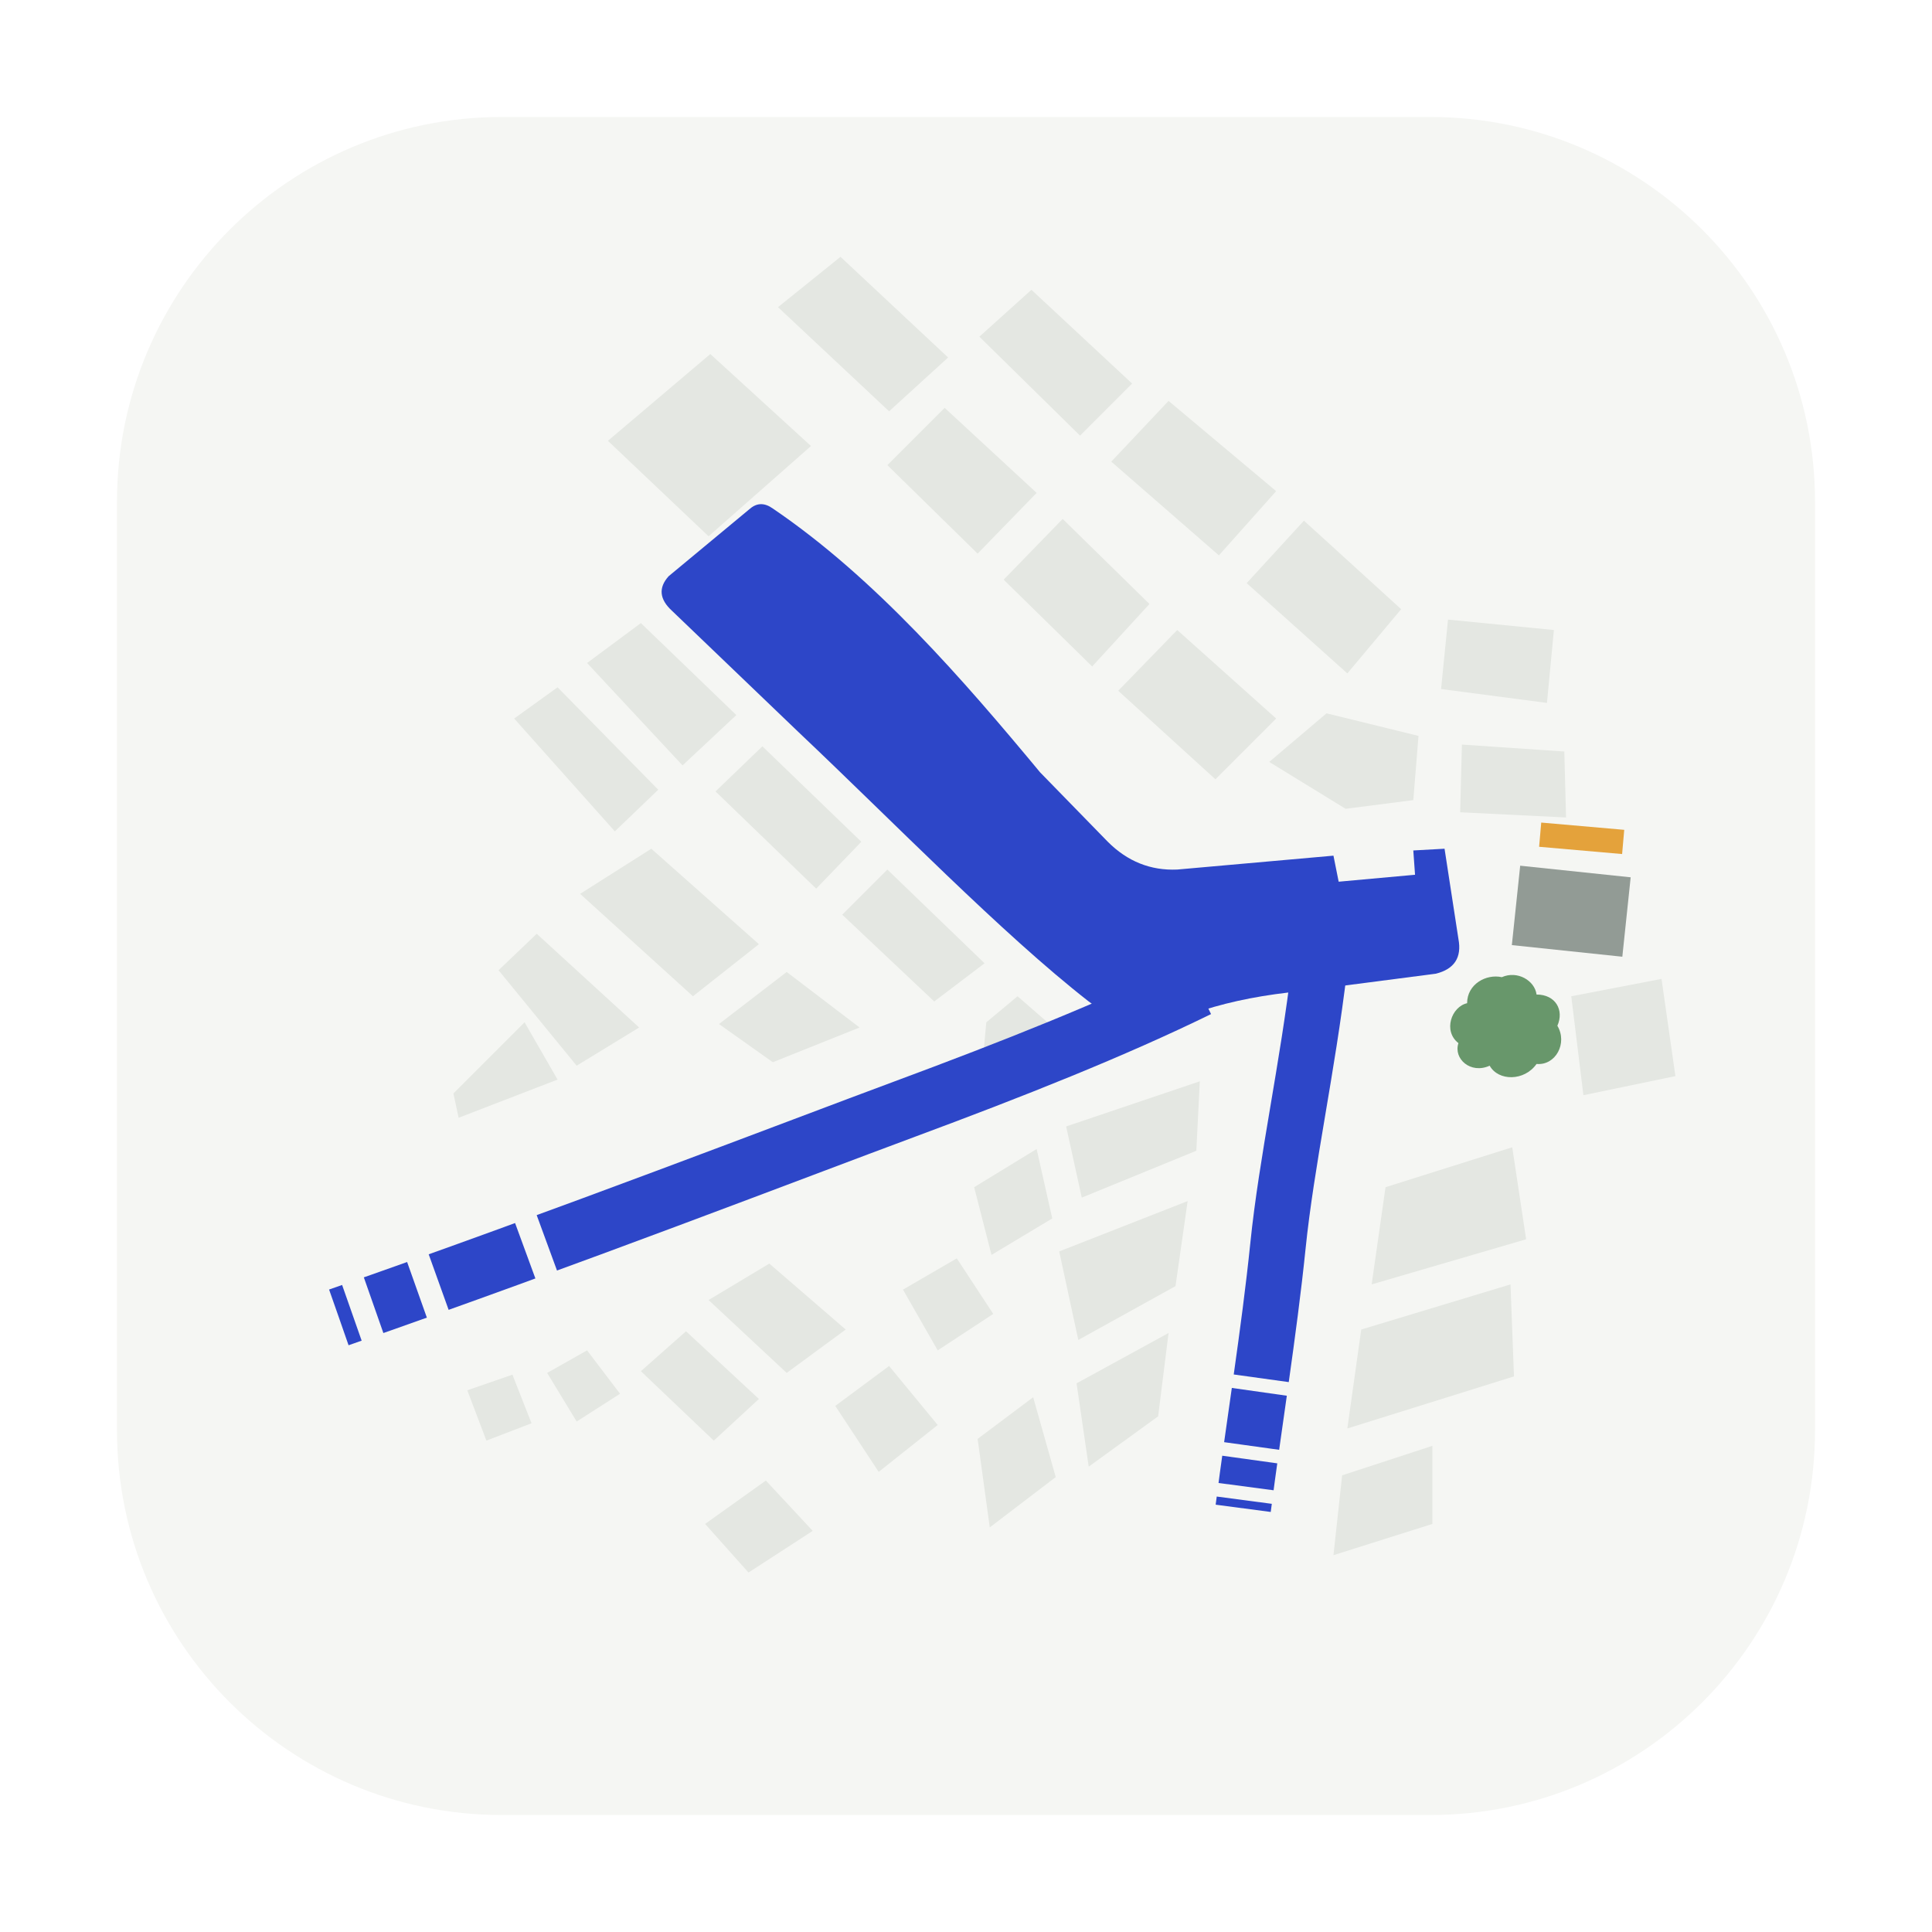
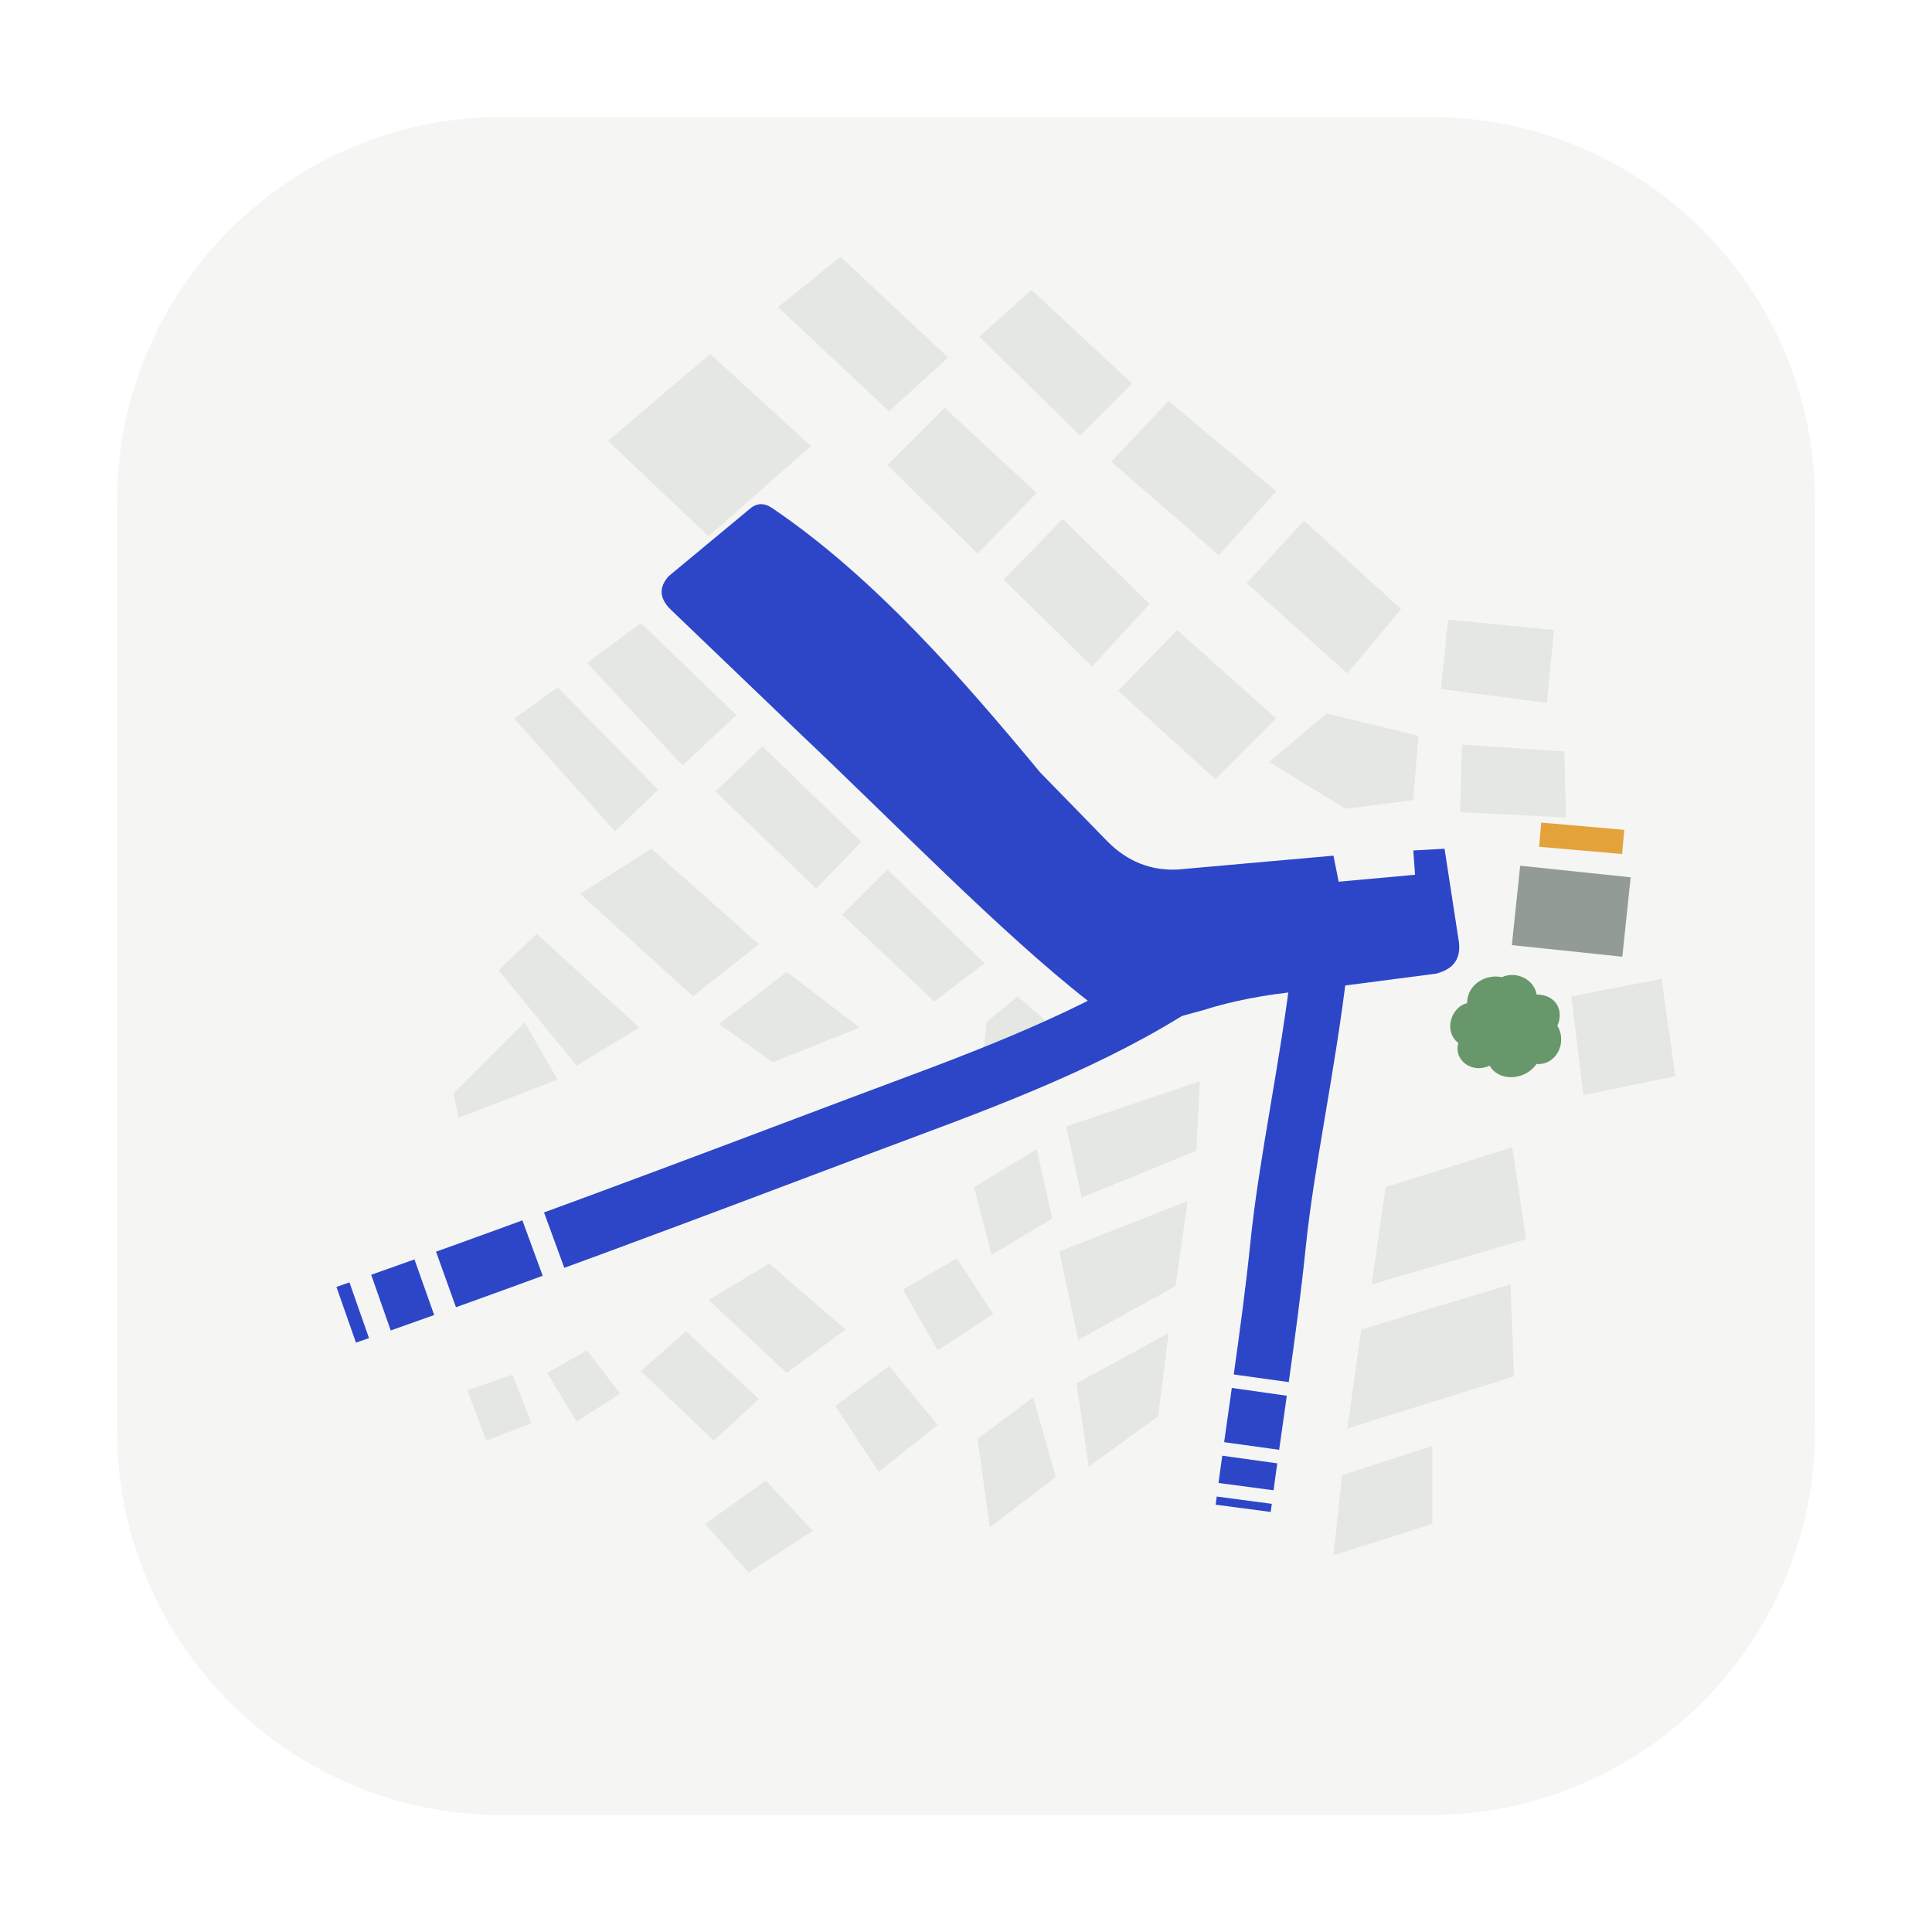
<svg xmlns="http://www.w3.org/2000/svg" width="1024" height="1024" viewBox="0 0 1024 1024">
  <rect x="62" y="62" width="900" height="900" rx="204" fill="#F5F6F3" />
  <g transform="translate(83 103) scale(.92)">
    <g fill="#E4E7E2">
      <path d="M260 142 319 92 377 145 318 197Z" />
      <path d="M358 65 394 36 456 94 422 125Z" />
      <path d="M421 156 454 123 507 172 473 207Z" />
      <path d="M488 222 522 187 572 236 539 272Z" />
      <path d="M554 286 588 251 645 302 610 337Z" />
      <path d="M474 82 504 55 562 109 532 139Z" />
      <path d="M550 154 583 119 645 171 612 208Z" />
      <path d="M628 224 661 188 717 239 686 276Z" />
      <path d="M641 327 674 299 727 312 724 349 685 354Z" />
      <path d="M744 245 805 251 801 293 740 285Z" />
      <path d="M752 317 811 321 812 359 751 356Z" />
      <path d="M815 462 867 452 875 508 822 519Z" />
      <path d="M708 572 781 549 789 602 700 628Z" />
      <path d="M694 654 780 628 782 681 686 711Z" />
      <path d="M683 738 735 721 735 766 678 784Z" />
      <path d="M248 270 279 247 334 300 303 329Z" />
      <path d="M206 302 231 284 289 343 264 367Z" />
      <path d="M322 344 349 318 406 373 380 400Z" />
      <path d="M395 415 421 389 477 443 448 465Z" />
      <path d="M478 477 496 462 519 482 476 499Z" />
      <path d="M244 403 285 377 347 432 309 462Z" />
      <path d="M324 478 363 448 405 480 355 500Z" />
      <path d="M197 447 219 426 278 480 242 502Z" />
      <path d="M171 518 212 477 231 510 174 532Z" />
      <path d="M524 537 601 511 599 551 533 578Z" />
      <path d="M471 572 507 550 516 590 481 611Z" />
      <path d="M520 609 594 580 587 629 531 660Z" />
      <path d="M430 631 461 613 482 645 450 666Z" />
      <path d="M530 685 583 656 577 704 537 733Z" />
      <path d="M473 717 505 693 518 739 480 768Z" />
      <path d="M318 637 353 616 397 654 363 679Z" />
      <path d="M279 678 305 655 347 694 321 718Z" />
      <path d="M391 698 422 675 450 709 416 736Z" />
      <path d="M225 679 248 666 267 691 242 707Z" />
      <path d="M179 689 205 680 216 708 190 718Z" />
      <path d="M316 766 351 741 378 770 341 794Z" />
    </g>
    <g stroke="#2D46C8" fill="none" stroke-linejoin="round" stroke-linecap="butt">
-       <path d="M600 457C551 481 493 504 431 527S237 601 105 647" stroke-width="34" stroke-dasharray="403.098 13.260 53.039 13.260 26.520 13.260 7.956" />
+       <path d="M600 447C551 481 493 504 431 527S237 601 105 647" stroke-width="34" stroke-dasharray="403.098 13.260 53.039 13.260 26.520 13.260 7.956" />
      <path d="M670 445C663 504 651 557 646 606S632 710 626 757" stroke-width="32" stroke-dasharray="239.499 7.878 31.513 7.878 15.756 7.878 4.727" />
    </g>
    <path d="M355 181C414 221 465 280 509 333L548 373Q565 390 588 389L678 381 681 396 725 392 724 378 742 377 750 429Q753 445 737 449L660 459Q628 462 603 470L581 476Q558 481 537 465C487 426 425 362 370 310L297 240Q286 230 295 220L342 181Q348 176 355 181Z" fill="#2D46C8" />
    <g id="porta-ticinese" transform="translate(815 413) rotate(6)">
      <rect x="-32" y="-23" width="64" height="46" fill="#929B95" />
    </g>
    <path id="quercia" d="M775 451C784 447 794 453 795 461C806 461 811 470 807 479C813 489 806 502 795 501C788 511 773 511 768 502C757 507 747 498 750 489C741 482 746 468 755 466C755 455 766 449 775 451Z" fill="#68976B" />
    <g id="tram" transform="translate(821 371) rotate(5)">
      <rect x="-24" y="-7" width="48" height="14" fill="#E4A23B" />
    </g>
  </g>
</svg>
